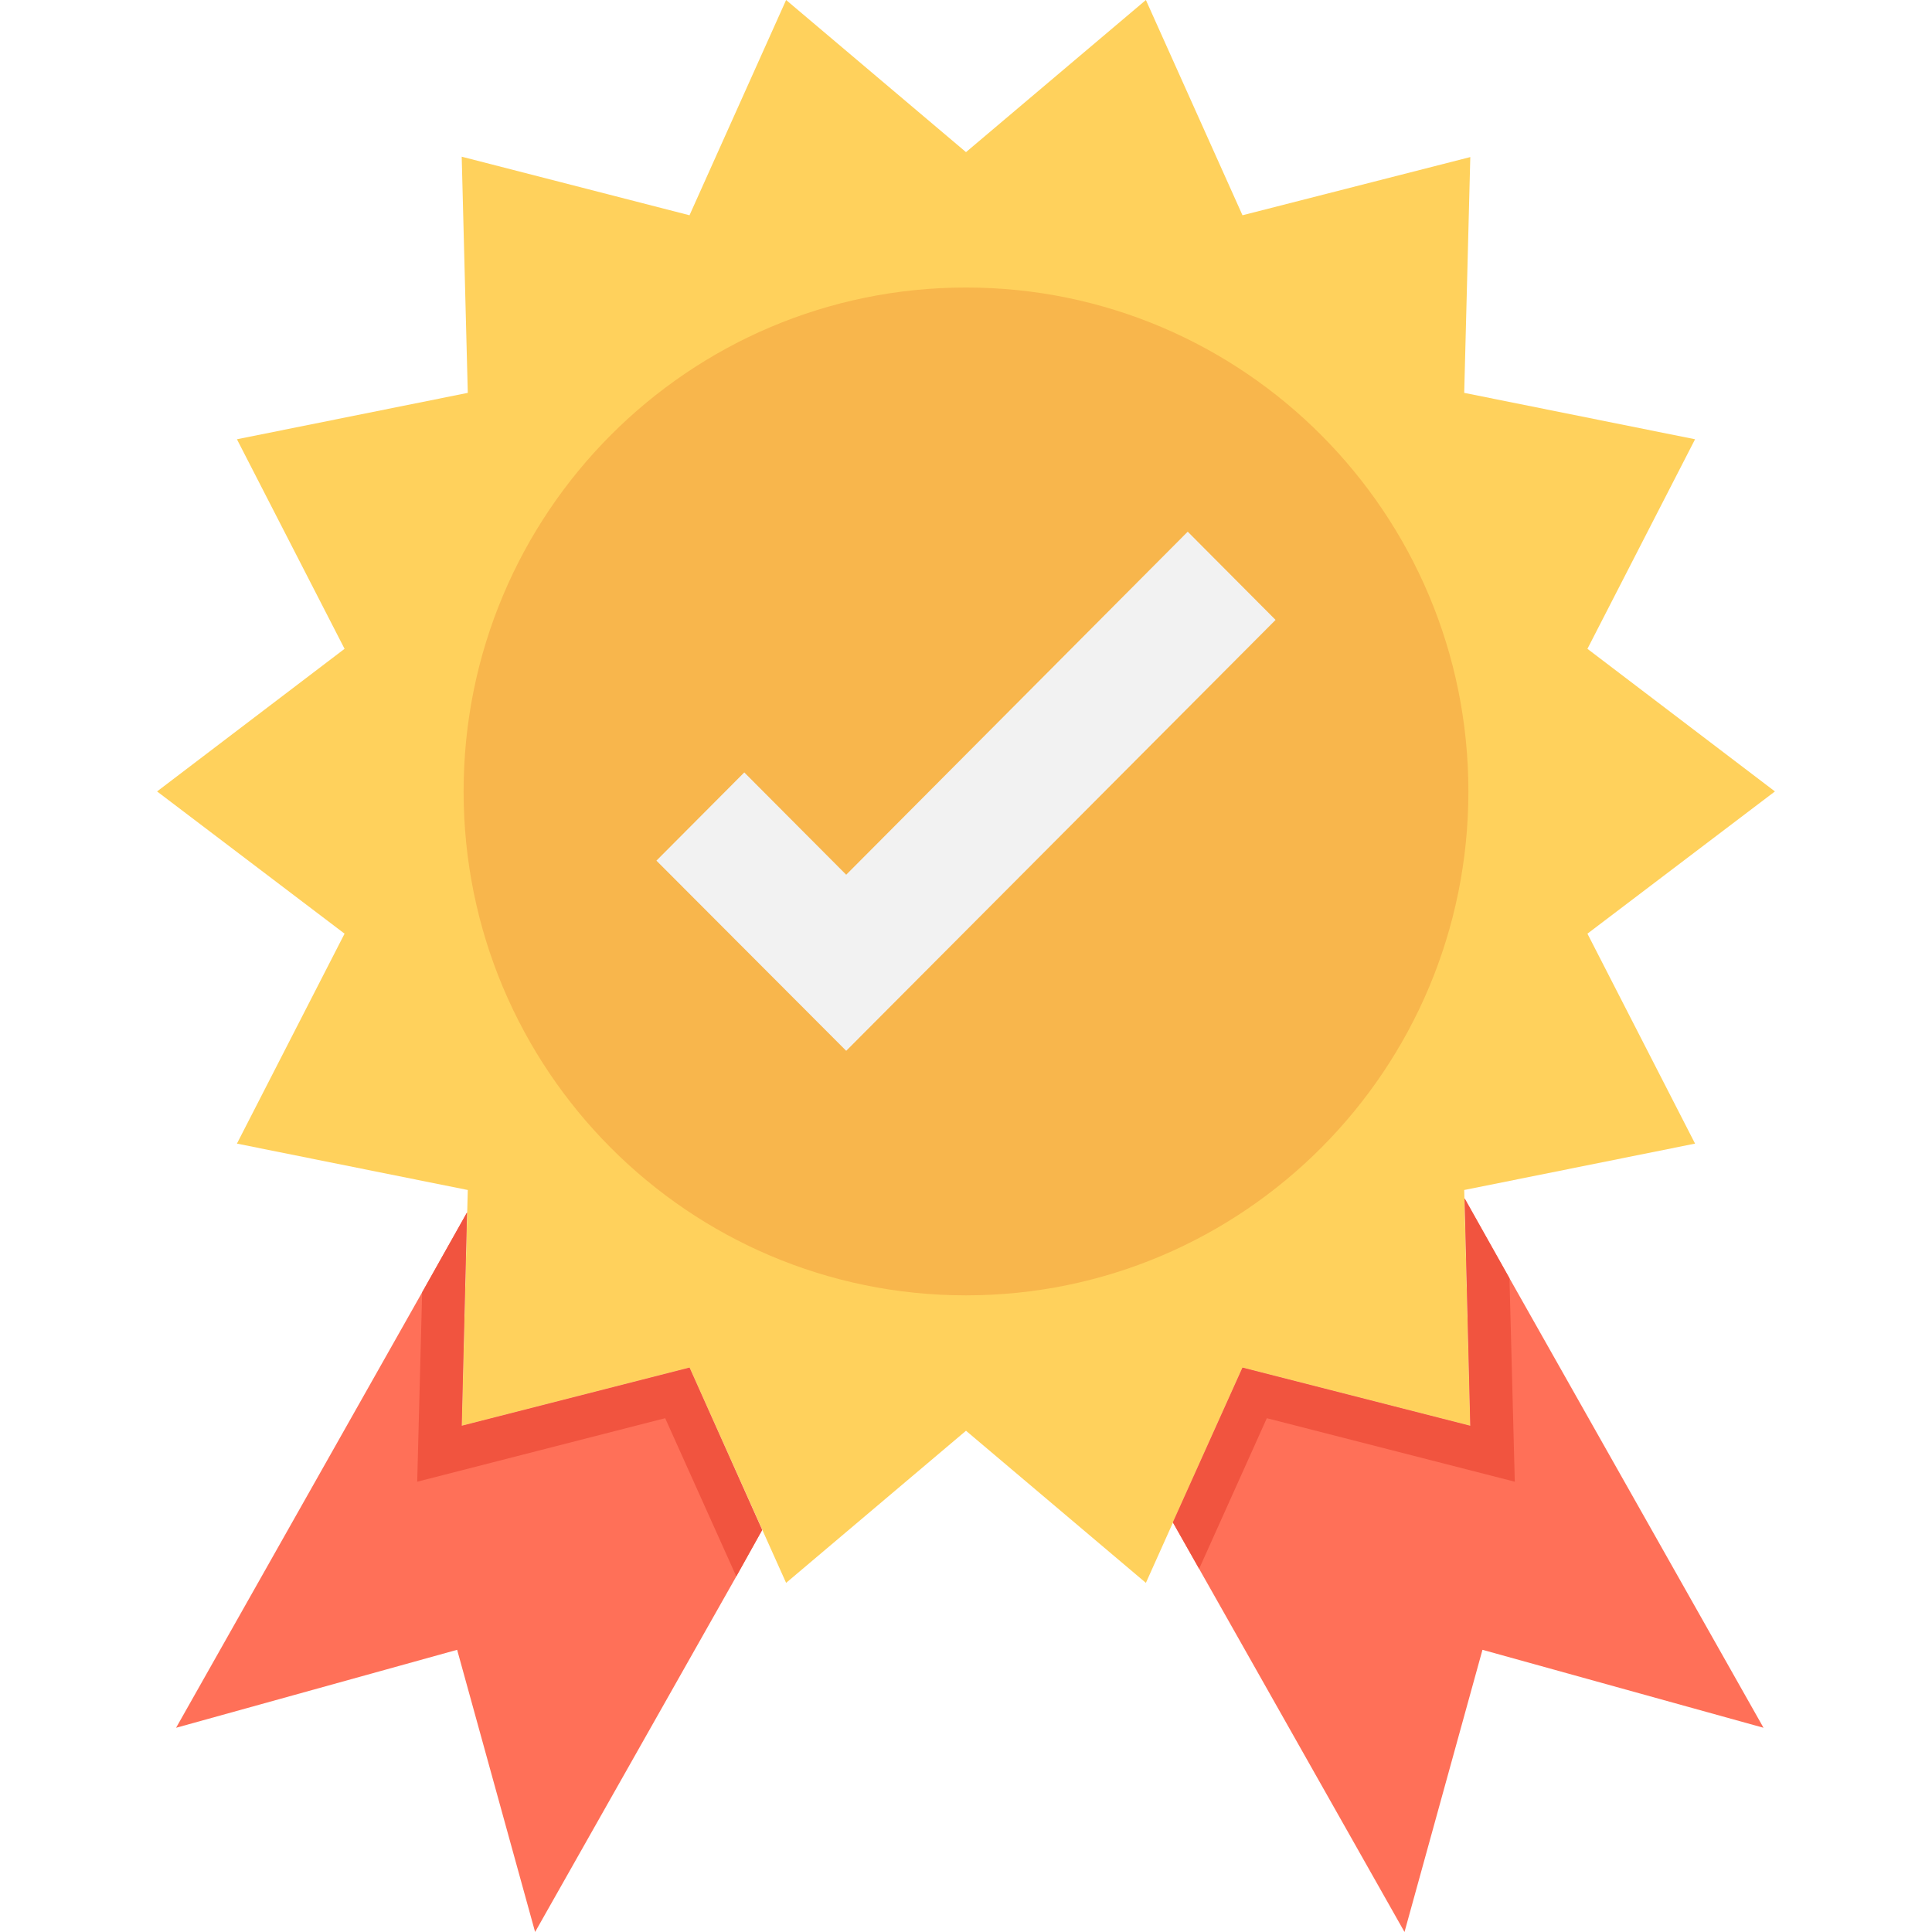
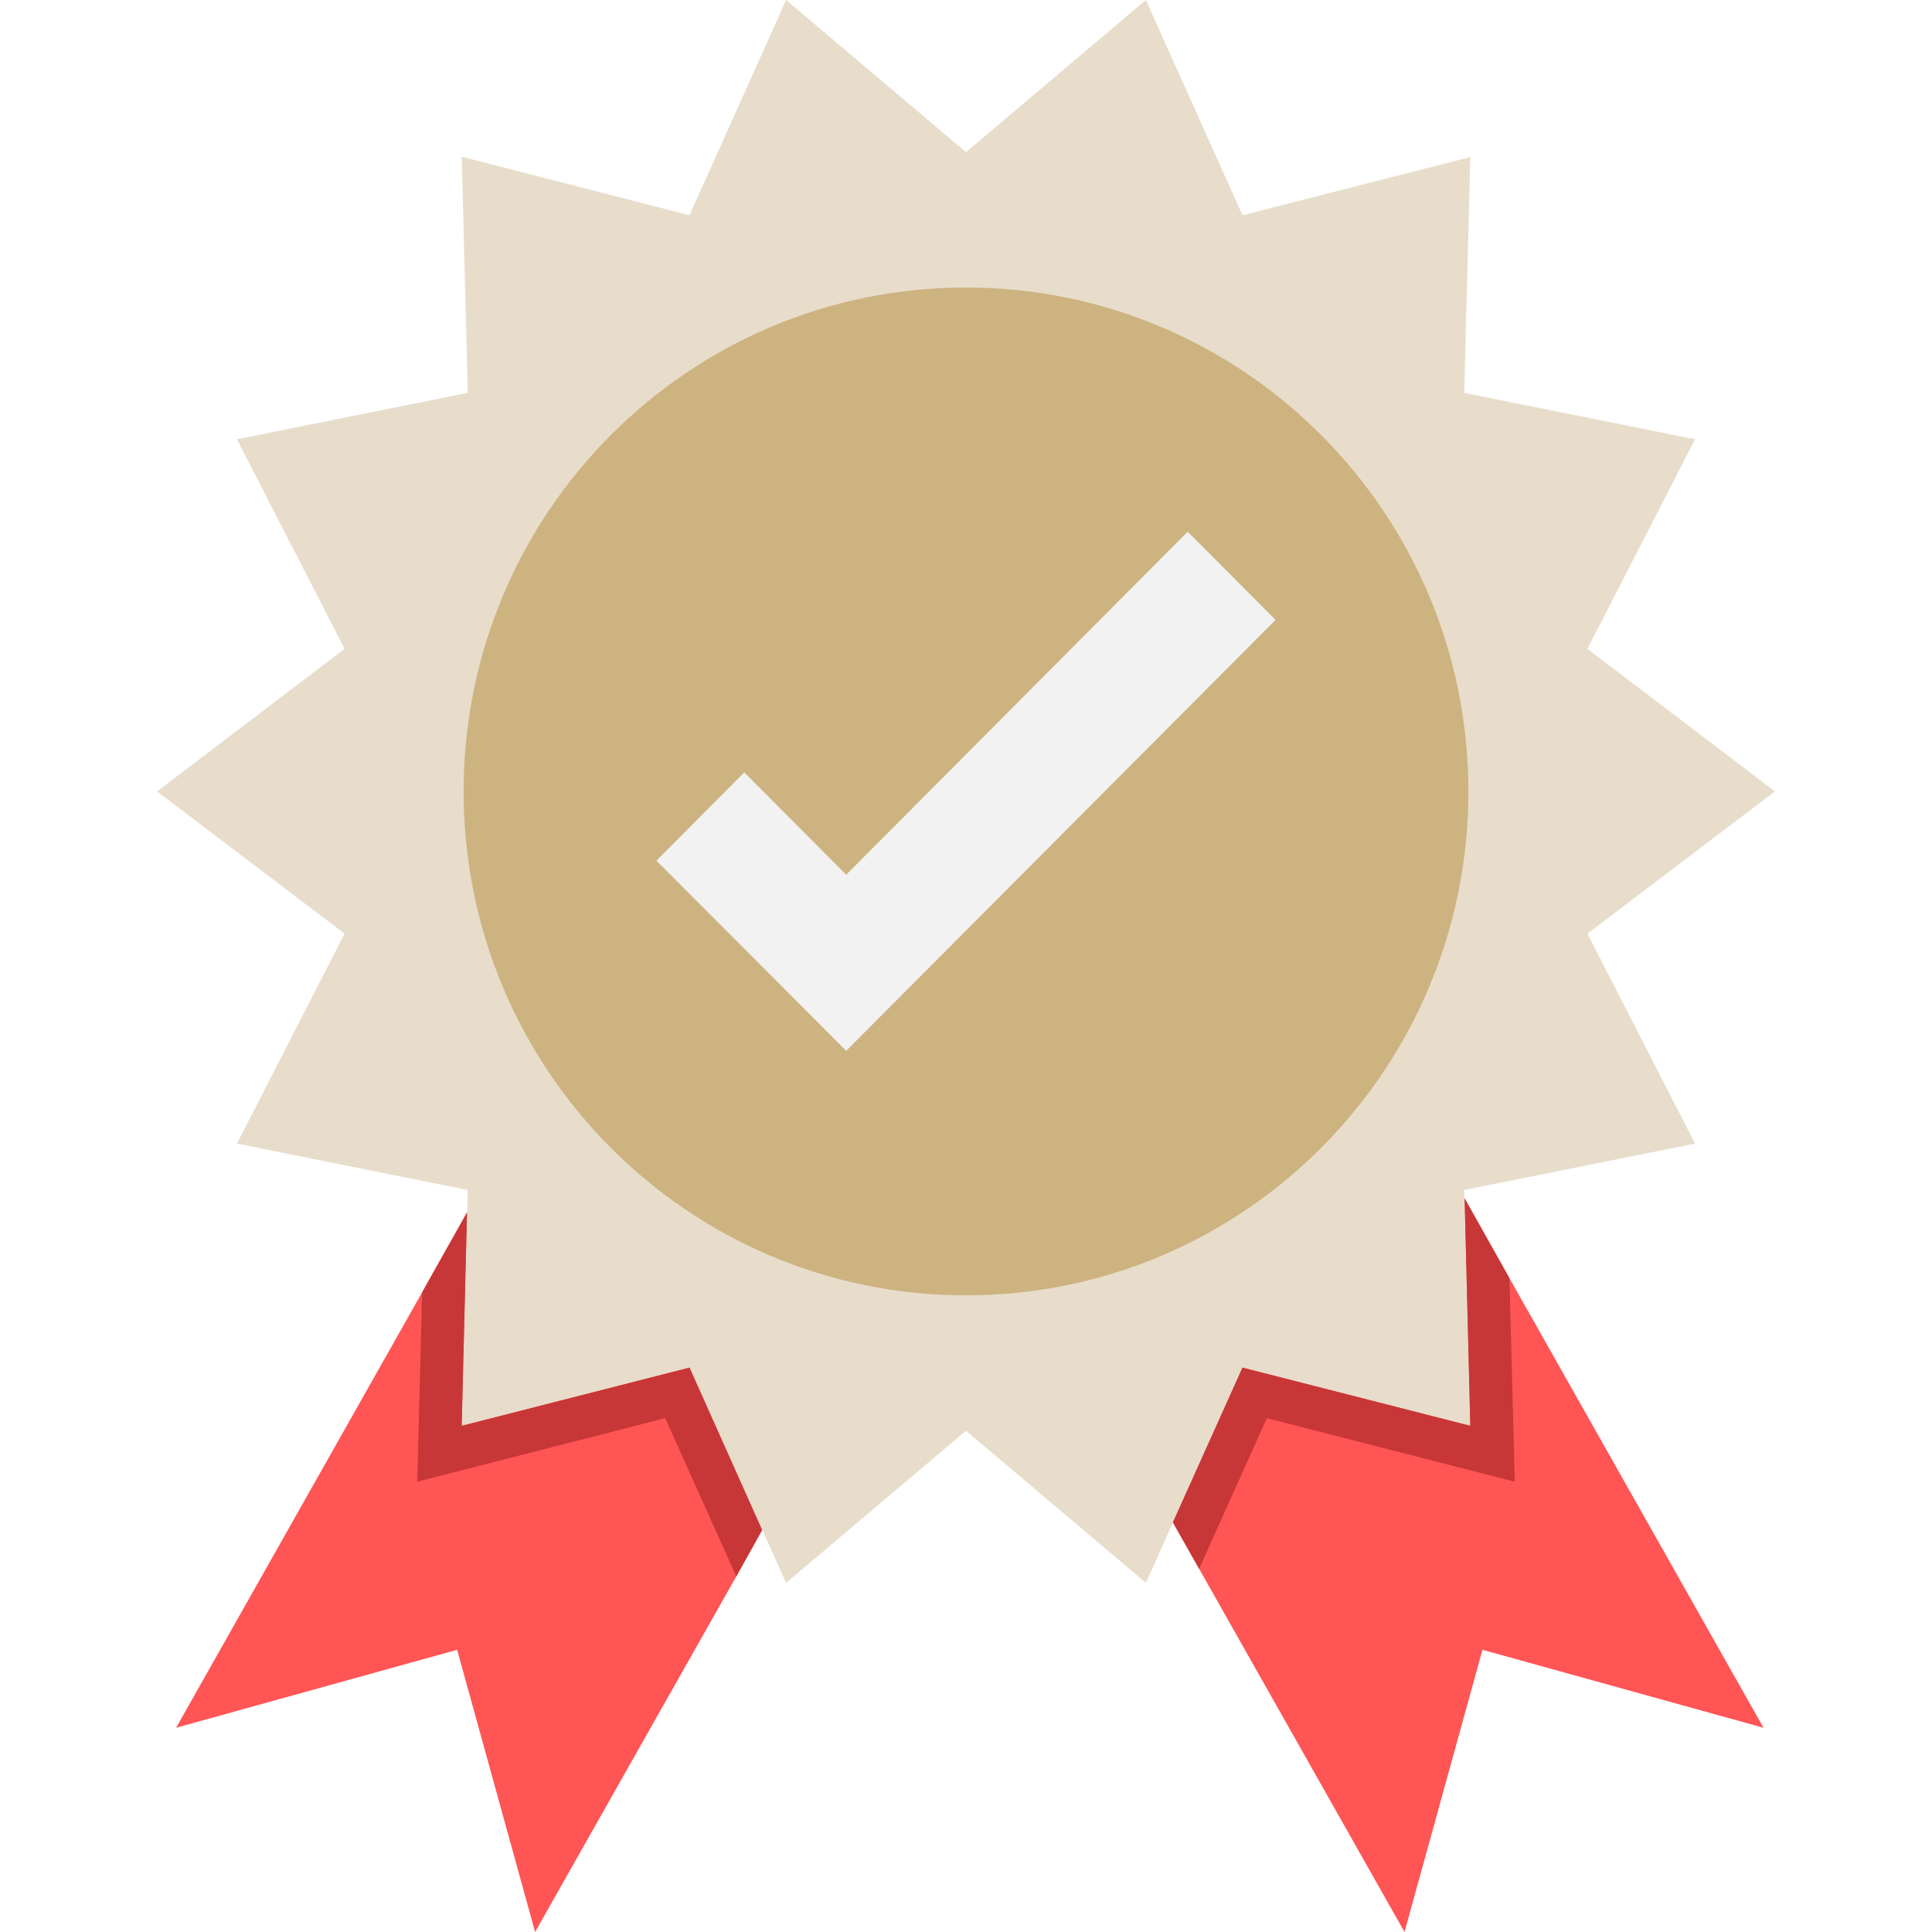
<svg xmlns="http://www.w3.org/2000/svg" version="1.1" id="Layer_1" x="0px" y="0px" viewBox="0 0 508 508" style="enable-background:new 0 0 508 508;" xml:space="preserve">
-   <polygon style="fill:#FFD15C;" points="417.4,245.5 466.7,208.1 417.4,170.6 445.7,115.5 385,103.3 386.6,41.3 326.7,56.6 301.3,0   254,40 206.7,0 181.3,56.6 121.4,41.2 123,103.3 62.3,115.5 90.6,170.6 41.3,208.1 90.6,245.5 62.3,300.7 123,312.9 121.4,374.9   181.3,359.6 206.7,416.2 254,376.2 301.3,416.2 326.7,359.6 386.6,374.9 385,312.9 445.7,300.7 " />
-   <g>
-     <polygon style="fill:#FF7058;" points="181.3,359.6 121.4,374.9 122.8,318.8 111,339.8 46.3,454.3 120.2,433.8 140.7,508    193.6,414.5 200.4,402.3  " />
-     <polygon style="fill:#FF7058;" points="396.9,336.1 385.1,315.1 386.6,374.9 326.7,359.6 308.4,400.3 315.3,412.5 369.3,508    389.8,433.8 463.7,454.3  " />
+   <defs id="defs3819" />
+   <polygon style="fill:#e8ddcb;fill-opacity:1" points="417.4,245.5 466.7,208.1 417.4,170.6 445.7,115.5 385,103.3 386.6,41.3 326.7,56.6 301.3,0   254,40 206.7,0 181.3,56.6 121.4,41.2 123,103.3 62.3,115.5 90.6,170.6 41.3,208.1 90.6,245.5 62.3,300.7 123,312.9 121.4,374.9   181.3,359.6 206.7,416.2 254,376.2 301.3,416.2 326.7,359.6 386.6,374.9 385,312.9 445.7,300.7 " id="polygon3768" />
+   <g id="g3774" style="fill:#ff5555">
+     <polygon style="fill:#ff5555" points="181.3,359.6 121.4,374.9 122.8,318.8 111,339.8 46.3,454.3 120.2,433.8 140.7,508    193.6,414.5 200.4,402.3  " id="polygon3770" />
+     <polygon style="fill:#ff5555" points="396.9,336.1 385.1,315.1 386.6,374.9 326.7,359.6 308.4,400.3 315.3,412.5 369.3,508    389.8,433.8 463.7,454.3  " id="polygon3772" />
  </g>
-   <g>
-     <polygon style="fill:#F1543F;" points="200.4,402.3 193.6,414.5 174.9,372.9 109.7,389.6 111,339.8 122.8,318.8 121.4,374.9    181.3,359.6  " />
-     <polygon style="fill:#F1543F;" points="398.3,389.6 333.1,372.9 315.3,412.5 308.4,400.3 326.7,359.6 386.6,374.9 385.1,315.1    396.9,336.1  " />
+   <g id="g3780" style="fill:#c83737">
+     <polygon style="fill:#c83737" points="200.4,402.3 193.6,414.5 174.9,372.9 109.7,389.6 111,339.8 122.8,318.8 121.4,374.9    181.3,359.6  " id="polygon3776" />
+     <polygon style="fill:#c83737" points="398.3,389.6 333.1,372.9 315.3,412.5 308.4,400.3 326.7,359.6 386.6,374.9 385.1,315.1    396.9,336.1  " id="polygon3778" />
  </g>
-   <ellipse style="fill:#F8B64C;" cx="254" cy="208.1" rx="132.1" ry="132.5" />
-   <polygon style="fill:#F2F2F2;" points="222.5,276.3 172.6,226.3 195.7,203.1 222.5,230 312.3,139.8 335.4,163 " />
-   <g>
+   <ellipse style="fill:#cdb380;fill-opacity:1" cx="254" cy="208.1" rx="132.1" ry="132.5" id="ellipse3782" />
+   <polygon style="fill:#F2F2F2;" points="222.5,276.3 172.6,226.3 195.7,203.1 222.5,230 312.3,139.8 335.4,163 " id="polygon3784" />
+   <g id="g3786">
</g>
-   <g>
+   <g id="g3788">
</g>
-   <g>
+   <g id="g3790">
</g>
-   <g>
+   <g id="g3792">
</g>
-   <g>
+   <g id="g3794">
</g>
-   <g>
+   <g id="g3796">
</g>
-   <g>
+   <g id="g3798">
</g>
-   <g>
+   <g id="g3800">
</g>
-   <g>
+   <g id="g3802">
</g>
-   <g>
+   <g id="g3804">
</g>
-   <g>
+   <g id="g3806">
</g>
-   <g>
+   <g id="g3808">
</g>
-   <g>
+   <g id="g3810">
</g>
-   <g>
+   <g id="g3812">
</g>
-   <g>
+   <g id="g3814">
</g>
</svg>
